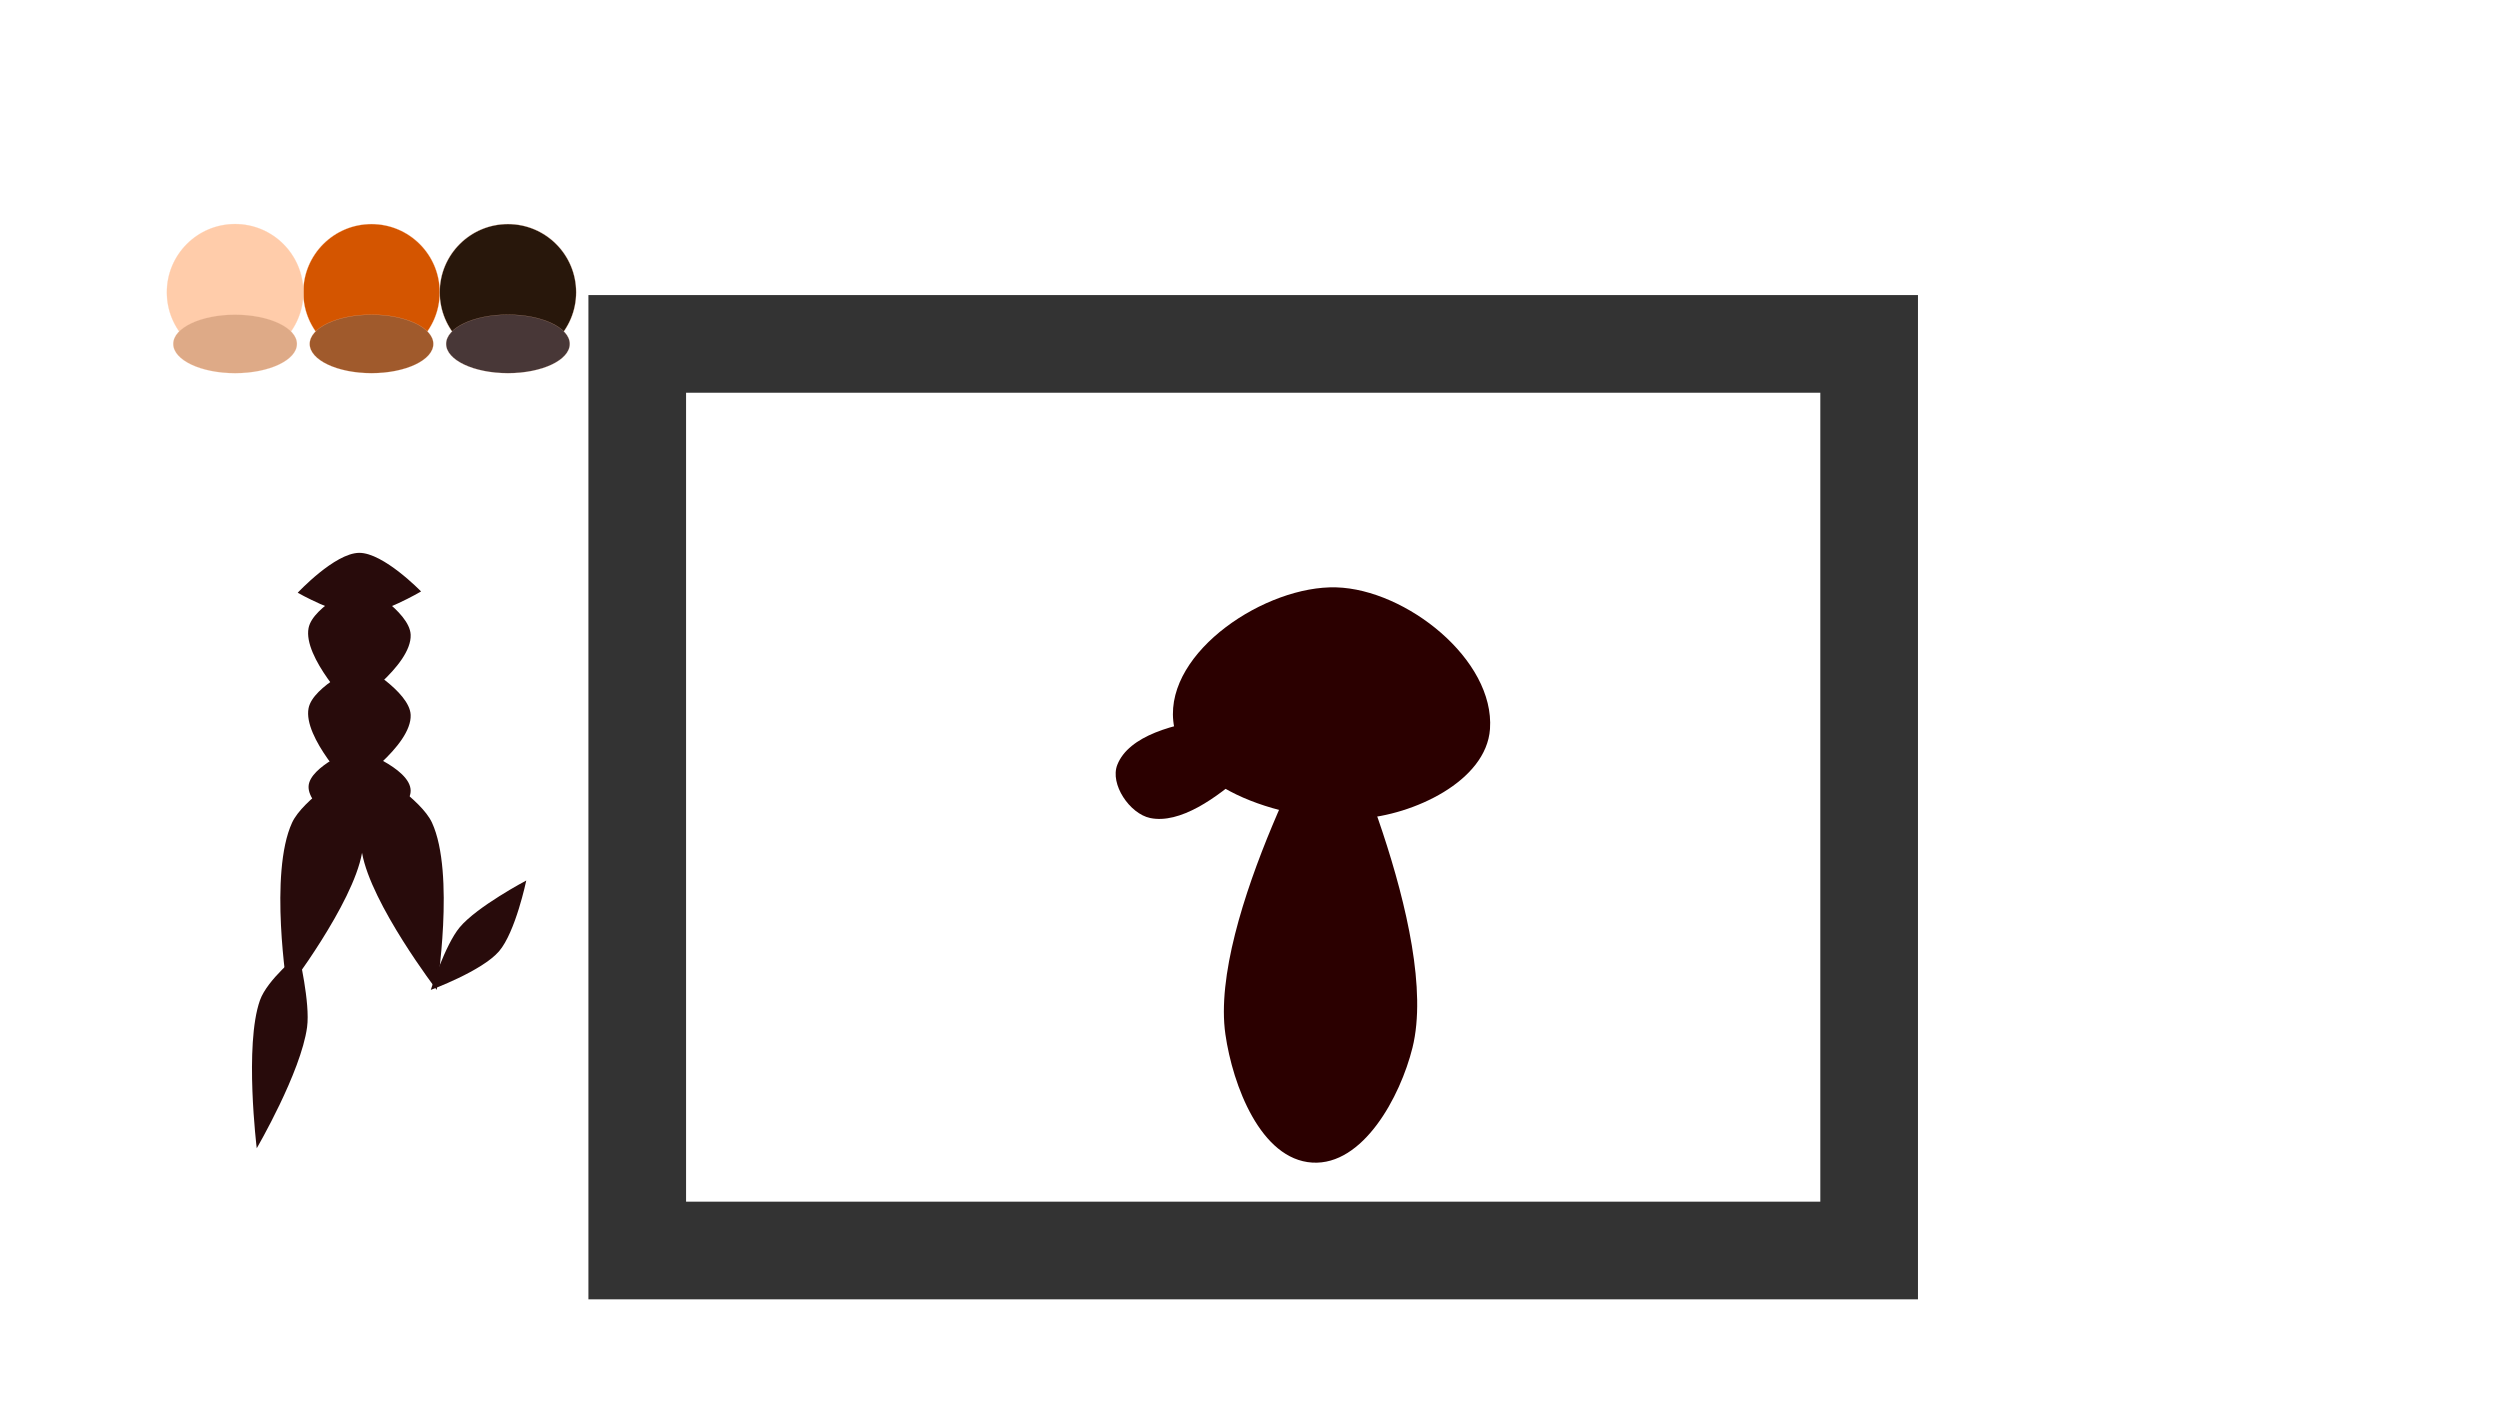
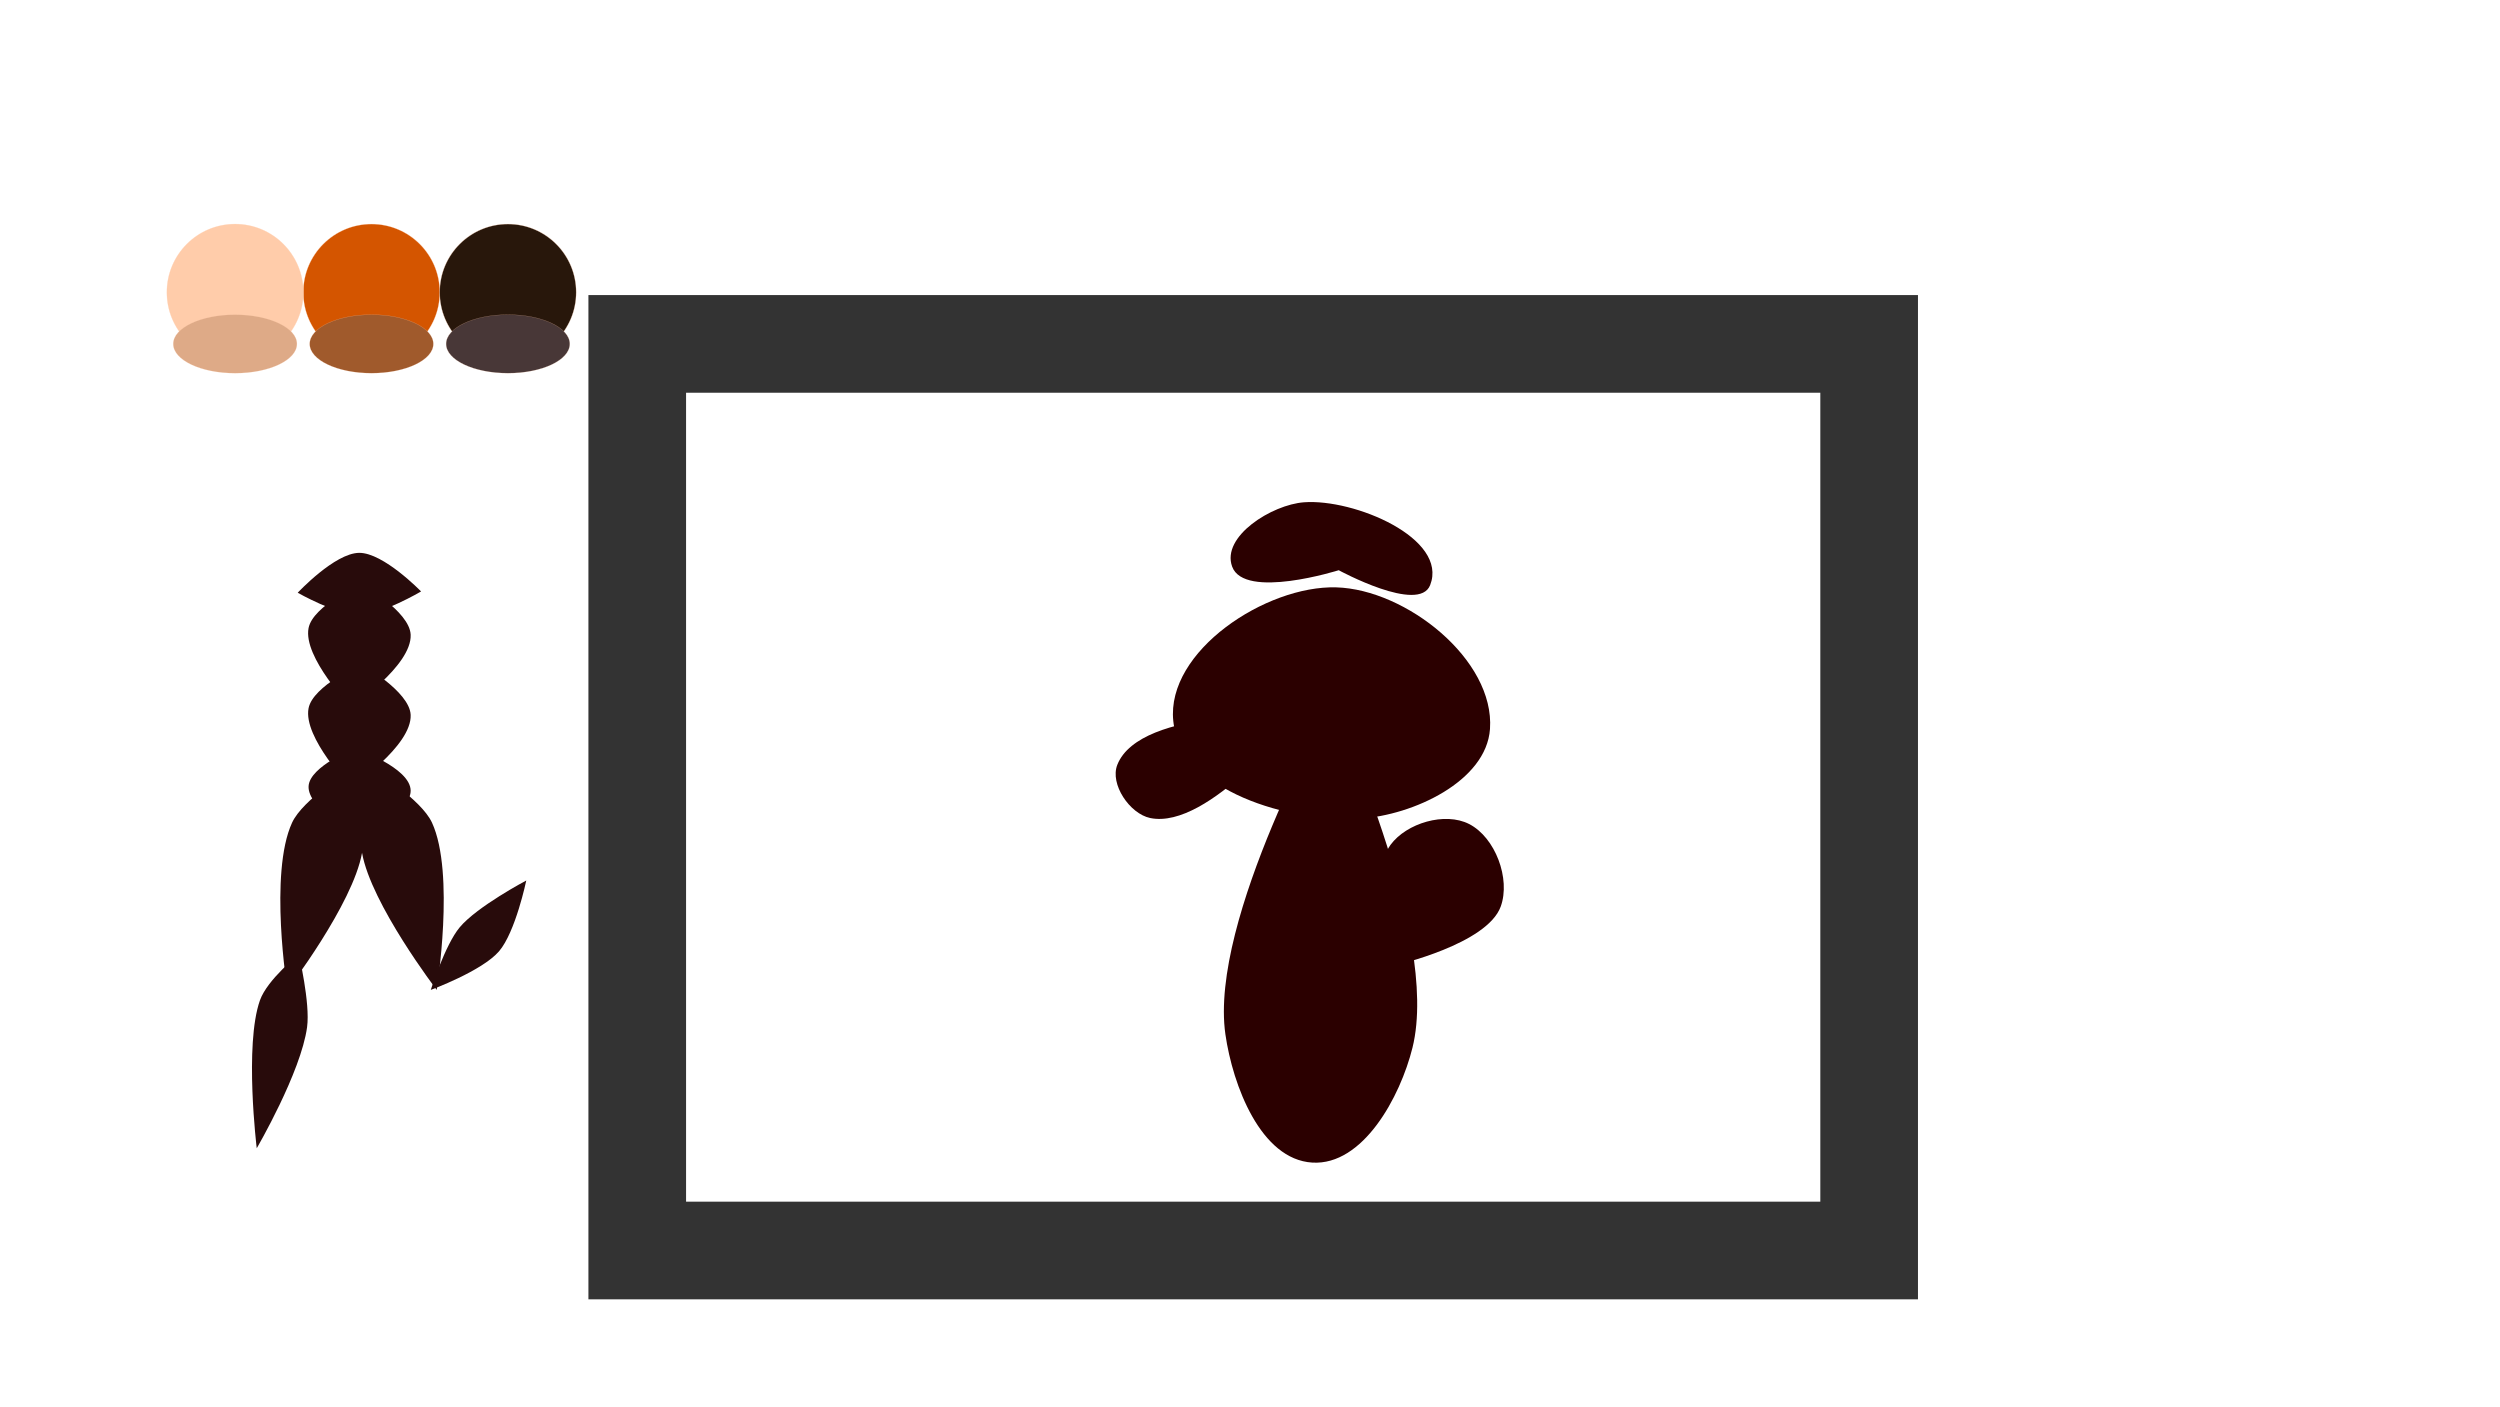
<svg xmlns="http://www.w3.org/2000/svg" width="1280" height="720" viewBox="0 0 338.667 190.5" version="1.1" id="svg1">
  <defs id="defs1" />
  <g id="layer1" style="display:inline">
    <g id="g9" transform="matrix(0.2309696,0,0,0.2309696,17.90216,22.77943)" style="stroke:#ffccaa">
      <g id="g6" transform="translate(-32.2591,-5.947215)" style="stroke:#ffccaa">
        <circle style="fill:#d45500;stroke:#ffccaa;stroke-width:0.265;stroke-opacity:0.5" id="path1" cx="172.649" cy="78.755" r="40.008" />
        <ellipse style="fill:#a05a2c;stroke:#ffccaa;stroke-width:0.183;stroke-opacity:0.5" id="path3" cx="172.649" cy="109.032" rx="36.265" ry="17.161" />
      </g>
      <g id="g5" transform="translate(-1.802184,-1.441753)" style="stroke:#ffccaa">
        <circle style="fill:#ffccaa;stroke:#ffccaa;stroke-width:0.265;stroke-opacity:0.5" id="circle3" cx="62.175" cy="74.25" r="40.008" />
        <ellipse style="fill:#deaa87;stroke:#ffccaa;stroke-width:0.183;stroke-opacity:0.5" id="ellipse4" cx="62.175" cy="104.527" rx="36.265" ry="17.161" />
      </g>
      <g id="g8" style="stroke:#ffccaa">
        <circle style="fill:#28170b;fill-opacity:1;stroke:#ffccaa;stroke-width:0.265;stroke-opacity:0.5" id="circle8" cx="220.407" cy="72.808" r="40.008" />
        <ellipse style="fill:#483737;fill-opacity:1;stroke:#ffccaa;stroke-width:0.183;stroke-opacity:0.5" id="ellipse8" cx="220.407" cy="103.085" rx="36.265" ry="17.161" />
      </g>
    </g>
    <g id="g11" transform="translate(-90.69378,-6.697944)">
      <g id="g7" transform="matrix(0.7579219,0,0,0.7579219,22.83287,41.64291)" style="stroke:none">
        <path style="fill:#280b0b;stroke:none;stroke-width:0.349;stroke-linecap:butt;stroke-linejoin:miter;stroke-dasharray:none;stroke-opacity:1" d="m 142.943,124.477 c 0,0 -5.641,4.502 -6.949,8.214 -2.819,8.003 -0.57,26.434 -0.57,26.434 0,0 7.906,-13.561 8.999,-21.655 0.582,-4.312 -1.481,-12.993 -1.481,-12.993 z" id="path7" />
        <path style="fill:#280b0b;stroke:none;stroke-width:0.349;stroke-linecap:butt;stroke-linejoin:miter;stroke-dasharray:none;stroke-opacity:1" d="m 152.049,91.633 c 0,0 -8.365,5.092 -10.304,9.29 -4.18,9.051 -0.845,29.898 -0.845,29.898 0,0 11.723,-15.338 13.344,-24.493 0.864,-4.877 -2.196,-14.696 -2.196,-14.696 z" id="path2" />
        <path style="fill:#280b0b;stroke:none;stroke-width:0.349;stroke-linecap:butt;stroke-linejoin:miter;stroke-dasharray:none;stroke-opacity:1" d="m 166.531,130.822 c 0,0 2.539,-8.032 5.17,-11.185 3.107,-3.723 11.898,-8.368 11.898,-8.368 0,0 -1.924,9.24 -4.88,12.665 -3.049,3.532 -12.187,6.888 -12.187,6.888 z" id="path6" />
        <path style="fill:#280b0b;stroke:none;stroke-width:0.349;stroke-linecap:butt;stroke-linejoin:miter;stroke-dasharray:none;stroke-opacity:1" d="m 156.44,91.633 c 0,0 8.365,5.092 10.304,9.29 4.18,9.051 0.845,29.898 0.845,29.898 0,0 -11.723,-15.338 -13.344,-24.493 -0.864,-4.877 2.196,-14.696 2.196,-14.696 z" id="path4" />
        <path style="fill:#280b0b;stroke:none;stroke-width:0.349;stroke-linecap:butt;stroke-linejoin:miter;stroke-dasharray:none;stroke-opacity:1" d="m 152.969,87.641 c 0,0 9.981,3.423 9.966,7.601 -0.015,4.226 -10.135,7.616 -10.135,7.616 0,0 -8.346,-4.561 -8.108,-8.46 0.217,-3.555 8.277,-6.757 8.277,-6.757 z" id="path5" />
      </g>
      <path style="fill:#280b0b;fill-opacity:1;stroke:none;stroke-width:0.265;stroke-linecap:butt;stroke-linejoin:miter;stroke-dasharray:none;stroke-opacity:1" d="m 139.622,96.668 c 0,0 -6.541,2.93 -7.128,5.974 -0.765,3.967 5.73,10.681 5.73,10.681 0,0 8.271,-5.547 8.101,-9.775 -0.129,-3.199 -6.703,-6.879 -6.703,-6.879 z" id="path8" />
      <path style="fill:#280b0b;fill-opacity:1;stroke:none;stroke-width:0.265;stroke-linecap:butt;stroke-linejoin:miter;stroke-dasharray:none;stroke-opacity:1" d="m 139.622,85.806 c 0,0 -6.541,2.93 -7.128,5.974 -0.765,3.967 5.73,10.681 5.73,10.681 0,0 8.271,-5.547 8.101,-9.775 -0.129,-3.199 -6.703,-6.879 -6.703,-6.879 z" id="path9" />
      <path style="fill:#280b0b;fill-opacity:1;stroke:none;stroke-width:0.265;stroke-linecap:butt;stroke-linejoin:miter;stroke-dasharray:none;stroke-opacity:1" d="m 131.023,86.995 c 0,0 5.015,-5.373 8.323,-5.404 3.295,-0.03 8.389,5.23 8.389,5.23 0,0 -5.397,3.176 -8.389,3.199 -2.952,0.023 -8.323,-3.025 -8.323,-3.025 z" id="path10" />
    </g>
    <path style="fill:#2b0000;stroke:none;stroke-width:0.265px;stroke-linecap:butt;stroke-linejoin:miter;stroke-opacity:1" d="m 181.026,79.568 c -9.515,-0.276 -23.064,8.634 -22.085,18.103 0.979,9.477 15.835,13.804 25.344,13.215 7.1,-0.44 17.061,-5.032 17.559,-12.129 0.661,-9.414 -11.384,-18.915 -20.818,-19.189 z" id="path15" />
    <path style="fill:#2b0000;stroke:none;stroke-width:0.265px;stroke-linecap:butt;stroke-linejoin:miter;stroke-opacity:1" d="m 180.38,95.25 c 0,0 -16.61,29.319 -14.379,44.864 0.994,6.925 4.784,16.952 11.767,17.378 6.873,0.42 11.919,-8.885 13.577,-15.568 3.849,-15.511 -10.964,-46.674 -10.964,-46.674 z" id="path16" />
    <path style="fill:#2b0000;stroke:none;stroke-width:0.265px;stroke-linecap:butt;stroke-linejoin:miter;stroke-opacity:1" d="m 151.359,103.603 c 3.108,-7.873 24.501,-6.669 24.501,-6.669 0,0 -12.094,15.543 -20.05,13.88 -2.765,-0.578 -5.488,-4.583 -4.451,-7.21 z" id="path17" />
+     <path style="fill:#2b0000;stroke:none;stroke-width:0.265px;stroke-linecap:butt;stroke-linejoin:miter;stroke-opacity:1" d="m 181.354,77.246 c 0,0 10.869,5.914 12.385,2.016 2.471,-6.353 -10.301,-11.727 -17.099,-11.218 -4.34,0.325 -11.212,4.618 -9.727,8.709 1.643,4.527 14.44,0.492 14.44,0.492 z" id="path18" />
+     <path style="fill:#2b0000;stroke:none;stroke-width:0.265px;stroke-linecap:butt;stroke-linejoin:miter;stroke-opacity:1" d="m 199.015,111.626 c -3.271,-1.672 -8.476,-0.13 -10.651,2.83 -3.217,4.379 0.719,16.286 0.719,16.286 0,0 12.367,-2.835 14.216,-7.938 1.36,-3.751 -0.731,-9.362 -4.284,-11.178 z" id="path19" />
  </g>
  <g id="layer2" style="display:inline">
    <rect style="display:inline;fill:none;fill-opacity:1;stroke:#333333;stroke-width:13.229;stroke-linecap:round;stroke-dasharray:none;stroke-opacity:1" id="rect10" width="166.882" height="122.816" x="86.325" y="46.589" />
  </g>
</svg>
